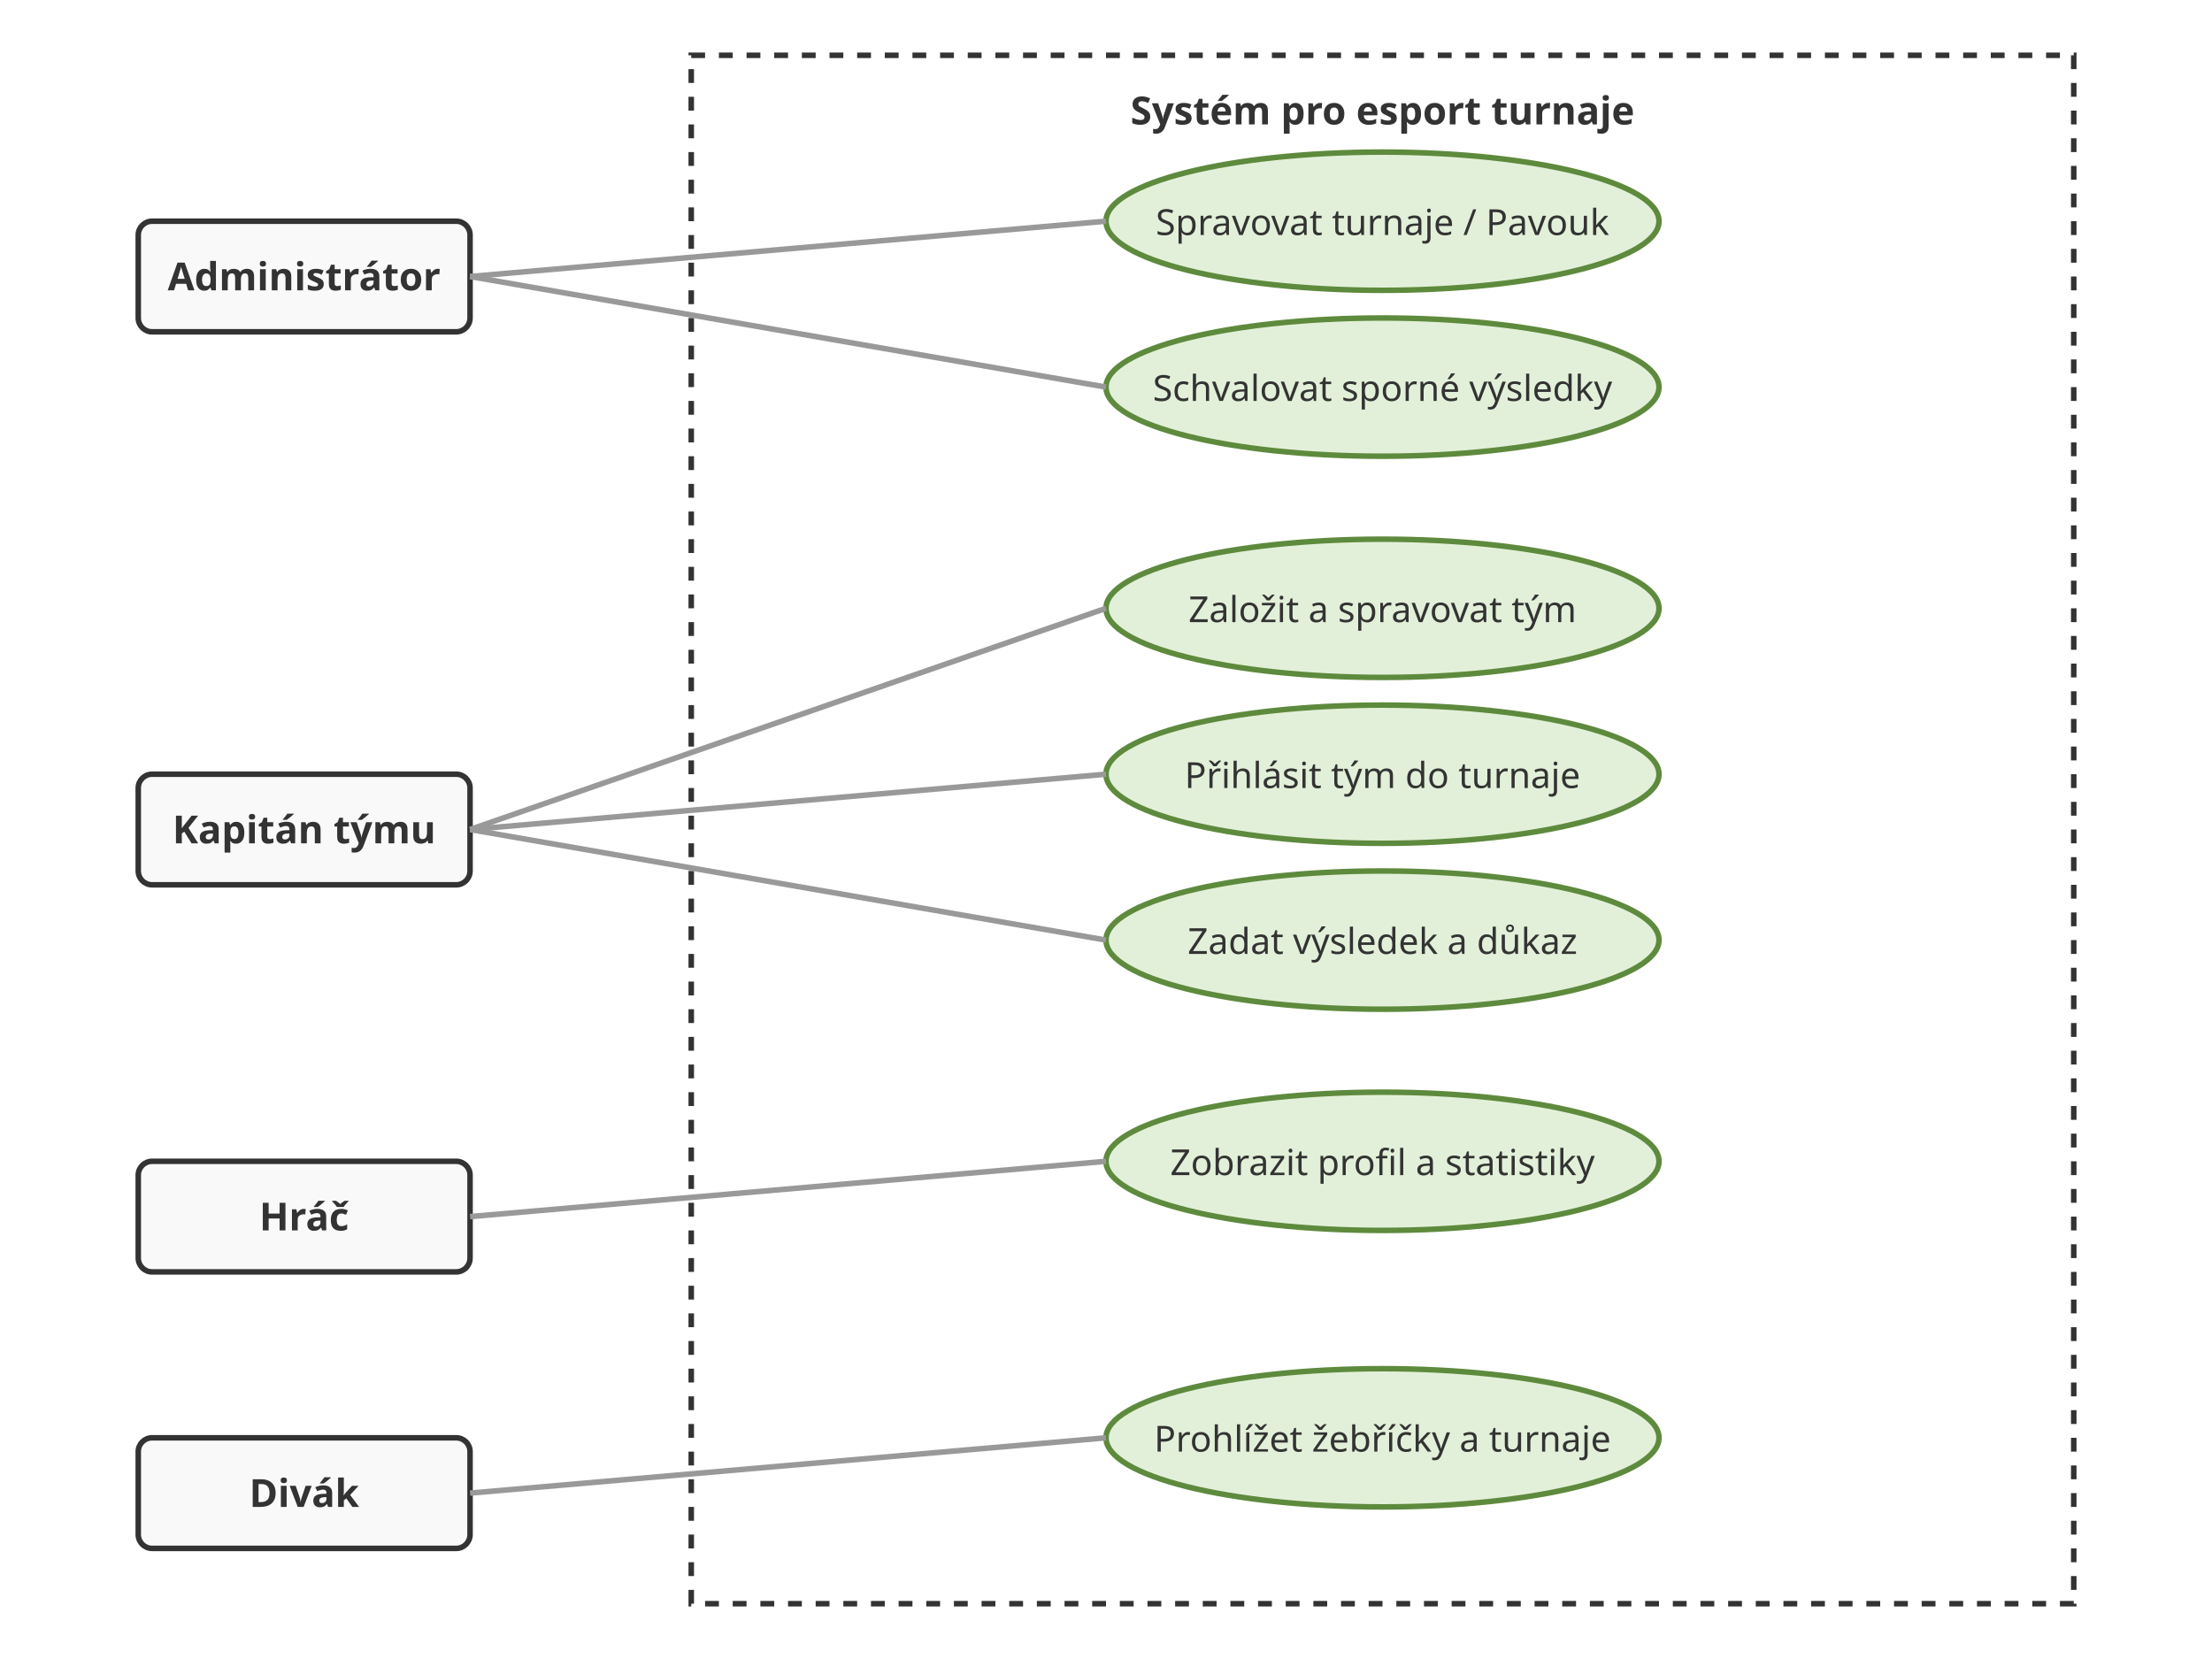
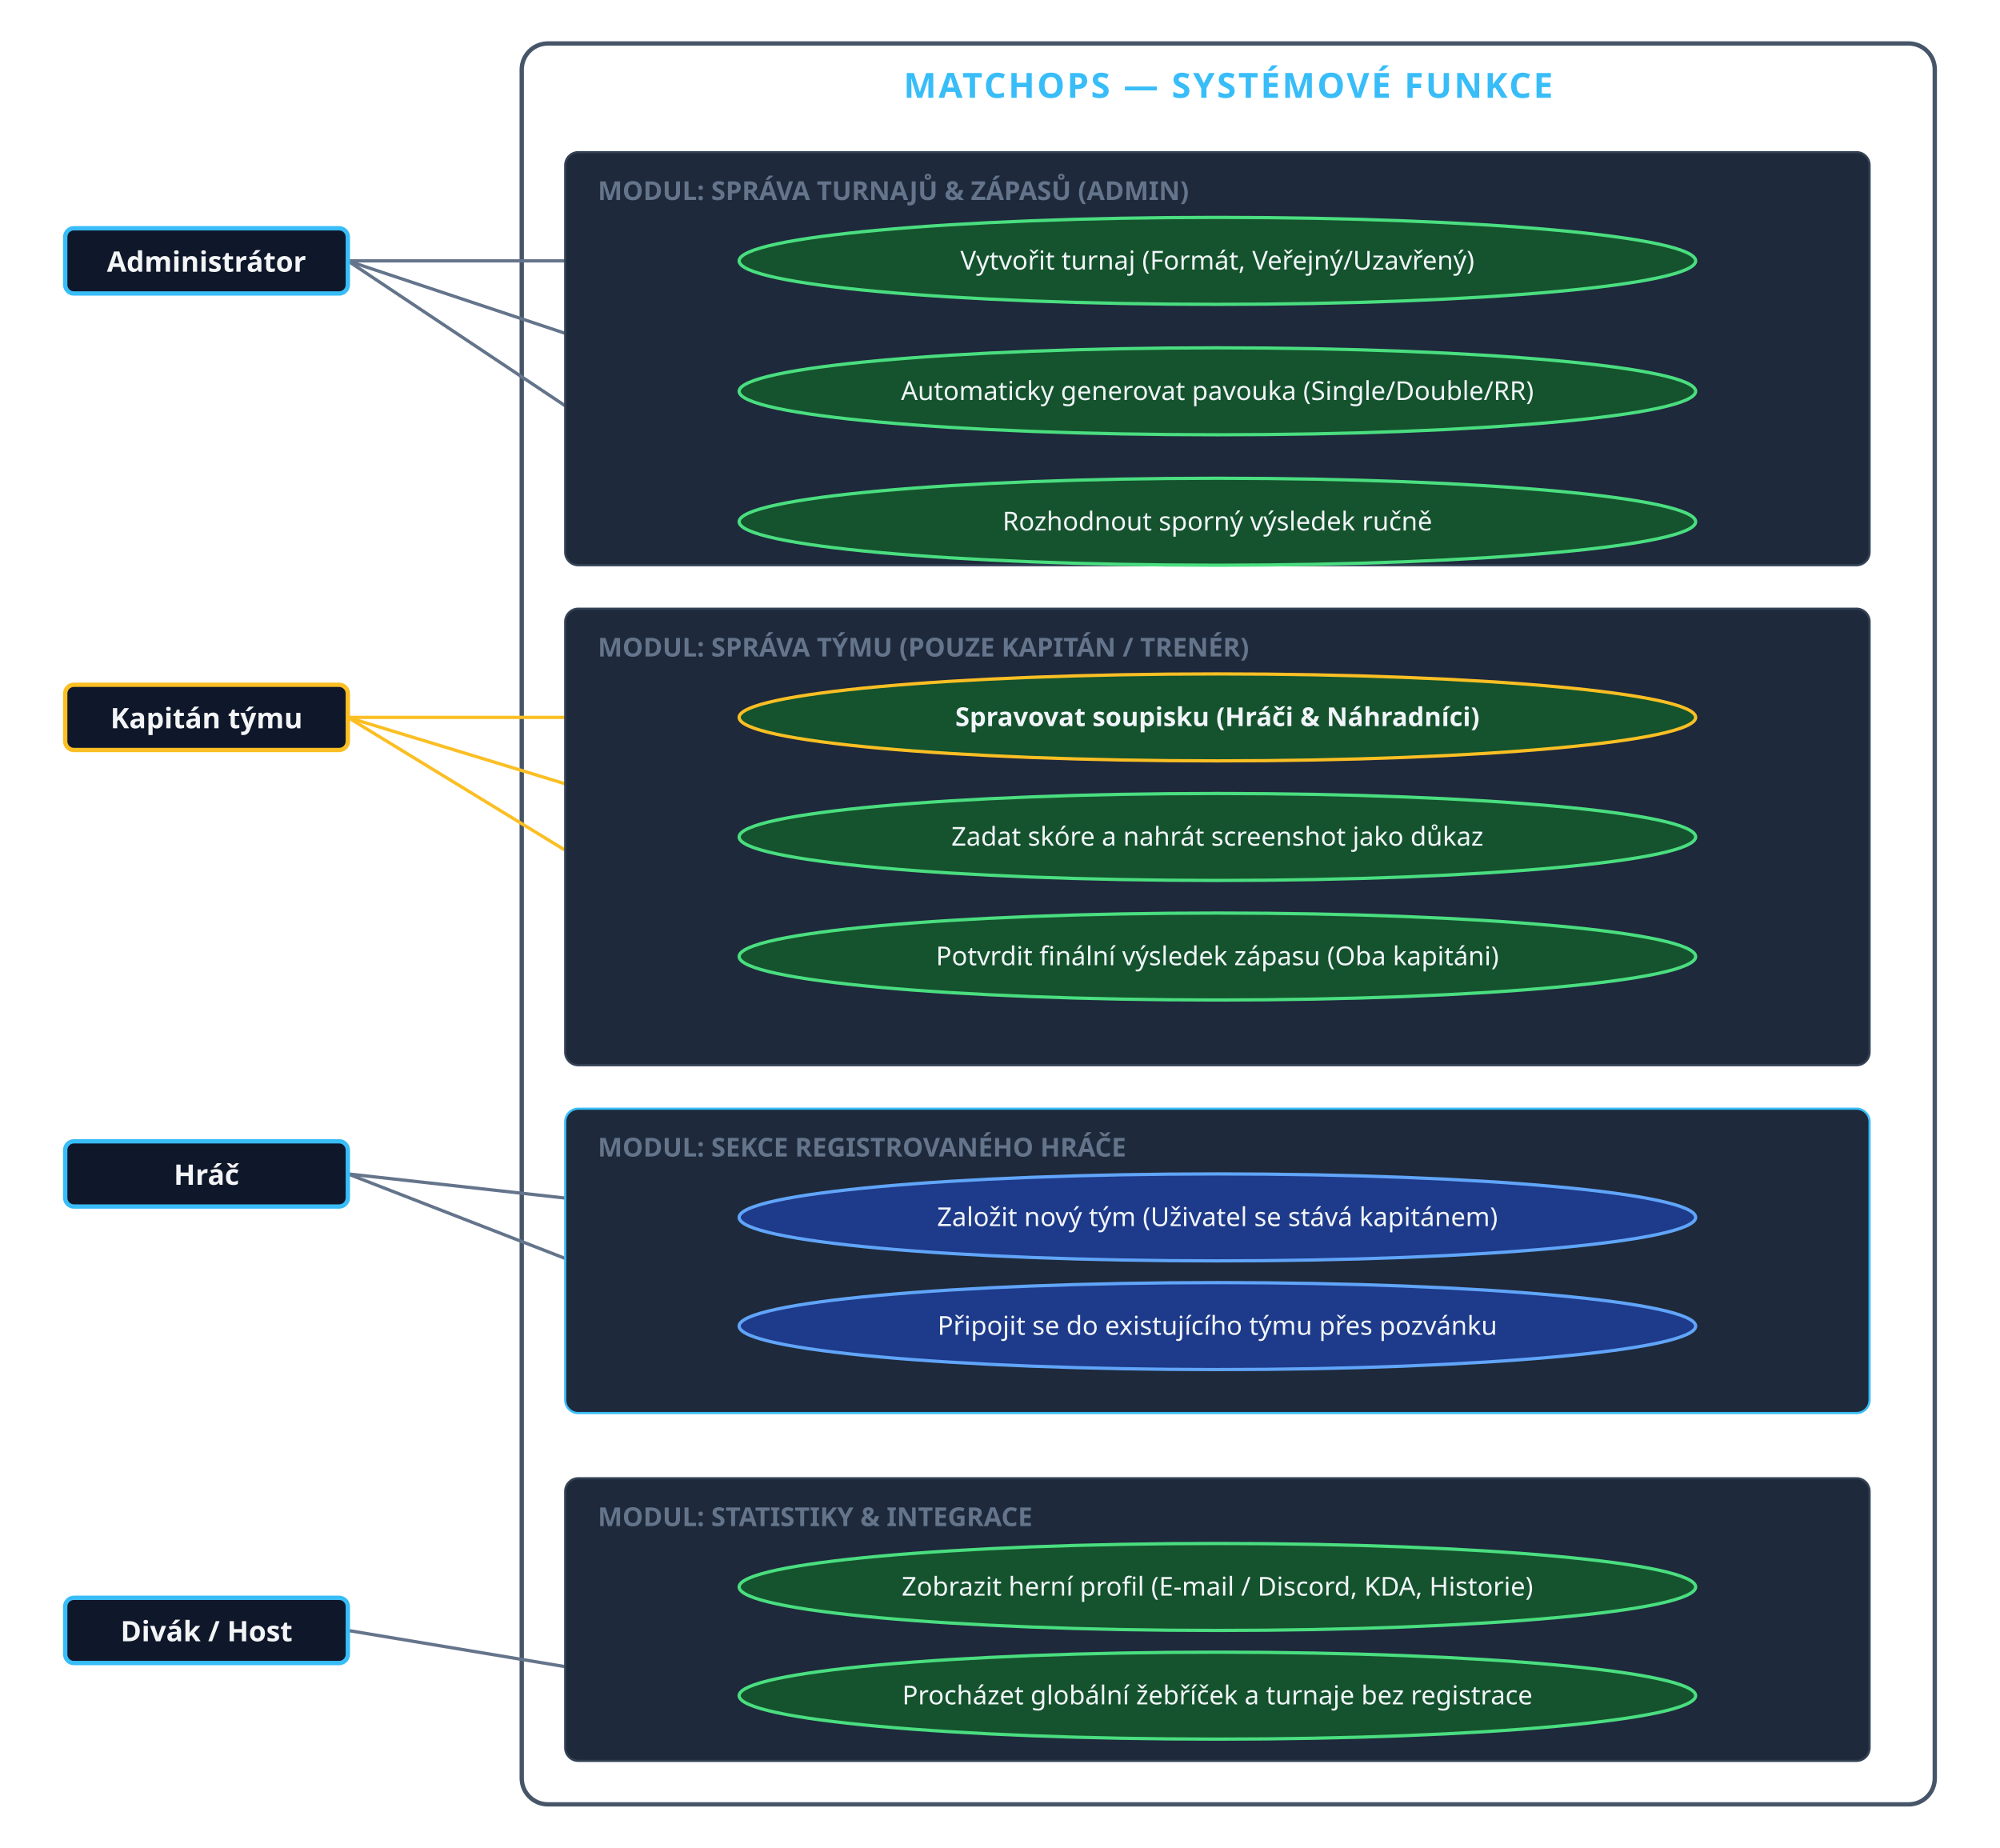
- <svg xmlns="http://www.w3.org/2000/svg" viewBox="0 0 800 600" width="100%" height="100%">
+ <svg xmlns="http://www.w3.org/2000/svg" viewBox="0 0 920 850" width="100%" height="100%">
  <style>
-     .actor { fill: #f9f9f9; stroke: #333; stroke-width: 2; rx: 5; ry: 5; }
-     .uc { fill: #e2f0d9; stroke: #5e8a3d; stroke-width: 2; }
-     .text { font-family: sans-serif; font-size: 13px; fill: #333; }
-     .actor-text { font-family: sans-serif; font-size: 14px; fill: #333; font-weight: bold; }
-     .line { stroke: #999; stroke-width: 2; fill: none; }
-     .boundary { fill: none; stroke: #333; stroke-width: 2; stroke-dasharray: 5,5; }
+     .system-bg { fill: none; stroke: #475569; stroke-width: 2; }
+     .subsystem-bg { fill: #1e293b; stroke: #334155; stroke-width: 1; }
+     .subsystem-title { font-family: sans-serif; font-size: 12px; fill: #64748b; font-weight: bold; }
+     .actor-box { fill: #0f172a; stroke: #38bdf8; stroke-width: 2; }
+     .actor-lbl { font-family: sans-serif; font-size: 13px; fill: #f3f4f6; font-weight: bold; text-anchor: middle; }
+     .uc-ellipse { fill: #14532d; stroke: #4ade80; stroke-width: 1.5; }
+     .uc-lbl { font-family: sans-serif; font-size: 12px; fill: #f1f5f9; text-anchor: middle; }
+     .c-line { stroke: #64748b; stroke-width: 1.5; fill: none; }
+     .c-line-captain { stroke: #fbbf24; stroke-width: 1.5; fill: none; }
  </style>
-   <rect x="250" y="20" width="500" height="560" class="boundary" />
-   <text x="500" y="45" text-anchor="middle" class="actor-text">Systém pro esport turnaje</text>
-   <rect x="50" y="80" width="120" height="40" class="actor" />
-   <text x="110" y="105" text-anchor="middle" class="actor-text">Administrátor</text>
-   <rect x="50" y="280" width="120" height="40" class="actor" />
-   <text x="110" y="305" text-anchor="middle" class="actor-text">Kapitán týmu</text>
-   <rect x="50" y="420" width="120" height="40" class="actor" />
-   <text x="110" y="445" text-anchor="middle" class="actor-text">Hráč</text>
-   <rect x="50" y="520" width="120" height="40" class="actor" />
-   <text x="110" y="545" text-anchor="middle" class="actor-text">Divák</text>
-   <ellipse cx="500" cy="80" rx="100" ry="25" class="uc" />
-   <text x="500" y="85" text-anchor="middle" class="text">Spravovat turnaje / Pavouk</text>
-   <ellipse cx="500" cy="140" rx="100" ry="25" class="uc" />
-   <text x="500" y="145" text-anchor="middle" class="text">Schvalovat sporné výsledky</text>
-   <ellipse cx="500" cy="220" rx="100" ry="25" class="uc" />
-   <text x="500" y="225" text-anchor="middle" class="text">Založit a spravovat tým</text>
-   <ellipse cx="500" cy="280" rx="100" ry="25" class="uc" />
-   <text x="500" y="285" text-anchor="middle" class="text">Přihlásit tým do turnaje</text>
-   <ellipse cx="500" cy="340" rx="100" ry="25" class="uc" />
-   <text x="500" y="345" text-anchor="middle" class="text">Zadat výsledek a důkaz</text>
-   <ellipse cx="500" cy="420" rx="100" ry="25" class="uc" />
-   <text x="500" y="425" text-anchor="middle" class="text">Zobrazit profil a statistiky</text>
-   <ellipse cx="500" cy="520" rx="100" ry="25" class="uc" />
-   <text x="500" y="525" text-anchor="middle" class="text">Prohlížet žebříčky a turnaje</text>
-   <line x1="170" y1="100" x2="400" y2="80" class="line" />
-   <line x1="170" y1="100" x2="400" y2="140" class="line" />
-   <line x1="170" y1="300" x2="400" y2="220" class="line" />
-   <line x1="170" y1="300" x2="400" y2="280" class="line" />
-   <line x1="170" y1="300" x2="400" y2="340" class="line" />
-   <line x1="170" y1="440" x2="400" y2="420" class="line" />
-   <line x1="170" y1="540" x2="400" y2="520" class="line" />
+   <rect x="240" y="20" width="650" height="810" class="system-bg" rx="12" />
+   <text x="565" y="45" font-family="sans-serif" font-size="16" fill="#38bdf8" font-weight="bold" text-anchor="middle" letter-spacing="1">MATCHOPS — SYSTÉMOVÉ FUNKCE</text>
+   <line x1="160" y1="120" x2="340" y2="120" class="c-line" />
+   <line x1="160" y1="120" x2="340" y2="180" class="c-line" />
+   <line x1="160" y1="120" x2="340" y2="240" class="c-line" />
+   <line x1="160" y1="330" x2="340" y2="330" class="c-line-captain" />
+   <line x1="160" y1="330" x2="340" y2="385" class="c-line-captain" />
+   <line x1="160" y1="330" x2="340" y2="440" class="c-line-captain" />
+   <line x1="160" y1="540" x2="340" y2="560" class="c-line" />
+   <line x1="160" y1="540" x2="340" y2="610" class="c-line" />
+   <line x1="160" y1="750" x2="340" y2="780" class="c-line" />
+   <rect x="30" y="105" width="130" height="30" class="actor-box" rx="4" />
+   <text x="95" y="125" class="actor-lbl">Administrátor</text>
+   <rect x="30" y="315" width="130" height="30" fill="#0f172a" stroke="#fbbf24" stroke-width="2" rx="4" />
+   <text x="95" y="335" class="actor-lbl" fill="#fbbf24">Kapitán týmu</text>
+   <rect x="30" y="525" width="130" height="30" class="actor-box" rx="4" />
+   <text x="95" y="545" class="actor-lbl">Hráč</text>
+   <rect x="30" y="735" width="130" height="30" class="actor-box" rx="4" />
+   <text x="95" y="755" class="actor-lbl">Divák / Host</text>
+   <g transform="translate(260, 70)">
+     <rect width="600" height="190" class="subsystem-bg" rx="6" />
+     <text x="15" y="22" class="subsystem-title">MODUL: SPRÁVA TURNAJŮ &amp; ZÁPASŮ (ADMIN)</text>
+     <ellipse cx="300" cy="50" rx="220" ry="20" class="uc-ellipse" />
+     <text x="300" y="54" class="uc-lbl">Vytvořit turnaj (Formát, Veřejný/Uzavřený)</text>
+     <ellipse cx="300" cy="110" rx="220" ry="20" class="uc-ellipse" />
+     <text x="300" y="114" class="uc-lbl">Automaticky generovat pavouka (Single/Double/RR)</text>
+     <ellipse cx="300" cy="170" rx="220" ry="20" class="uc-ellipse" />
+     <text x="300" y="174" class="uc-lbl">Rozhodnout sporný výsledek ručně</text>
+   </g>
+   <g transform="translate(260, 280)">
+     <rect width="600" height="210" class="subsystem-bg" rx="6" />
+     <text x="15" y="22" class="subsystem-title">MODUL: SPRÁVA TÝMU (POUZE KAPITÁN / TRENÉR)</text>
+     <ellipse cx="300" cy="50" rx="220" ry="20" fill="#14532d" stroke="#fbbf24" stroke-width="1.5" />
+     <text x="300" y="54" class="uc-lbl" font-weight="bold">Spravovat soupisku (Hráči &amp; Náhradníci)</text>
+     <ellipse cx="300" cy="105" rx="220" ry="20" class="uc-ellipse" />
+     <text x="300" y="109" class="uc-lbl">Zadat skóre a nahrát screenshot jako důkaz</text>
+     <ellipse cx="300" cy="160" rx="220" ry="20" class="uc-ellipse" />
+     <text x="300" y="164" class="uc-lbl">Potvrdit finální výsledek zápasu (Oba kapitáni)</text>
+   </g>
+   <g transform="translate(260, 510)">
+     <rect width="600" height="140" fill="#1e293b" stroke="#38bdf8" stroke-width="1" rx="6" />
+     <text x="15" y="22" class="subsystem-title" fill="#38bdf8">MODUL: SEKCE REGISTROVANÉHO HRÁČE</text>
+     <ellipse cx="300" cy="50" rx="220" ry="20" fill="#1e3a8a" stroke="#60a5fa" stroke-width="1.5" />
+     <text x="300" y="54" class="uc-lbl">Založit nový tým (Uživatel se stává kapitánem)</text>
+     <ellipse cx="300" cy="100" rx="220" ry="20" fill="#1e3a8a" stroke="#60a5fa" stroke-width="1.5" />
+     <text x="300" y="104" class="uc-lbl">Připojit se do existujícího týmu přes pozvánku</text>
+   </g>
+   <g transform="translate(260, 680)">
+     <rect width="600" height="130" class="subsystem-bg" rx="6" />
+     <text x="15" y="22" class="subsystem-title">MODUL: STATISTIKY &amp; INTEGRACE</text>
+     <ellipse cx="300" cy="50" rx="220" ry="20" class="uc-ellipse" />
+     <text x="300" y="54" class="uc-lbl">Zobrazit herní profil (E-mail / Discord, KDA, Historie)</text>
+     <ellipse cx="300" cy="100" rx="220" ry="20" class="uc-ellipse" />
+     <text x="300" y="104" class="uc-lbl">Procházet globální žebříček a turnaje bez registrace</text>
+   </g>
</svg>
